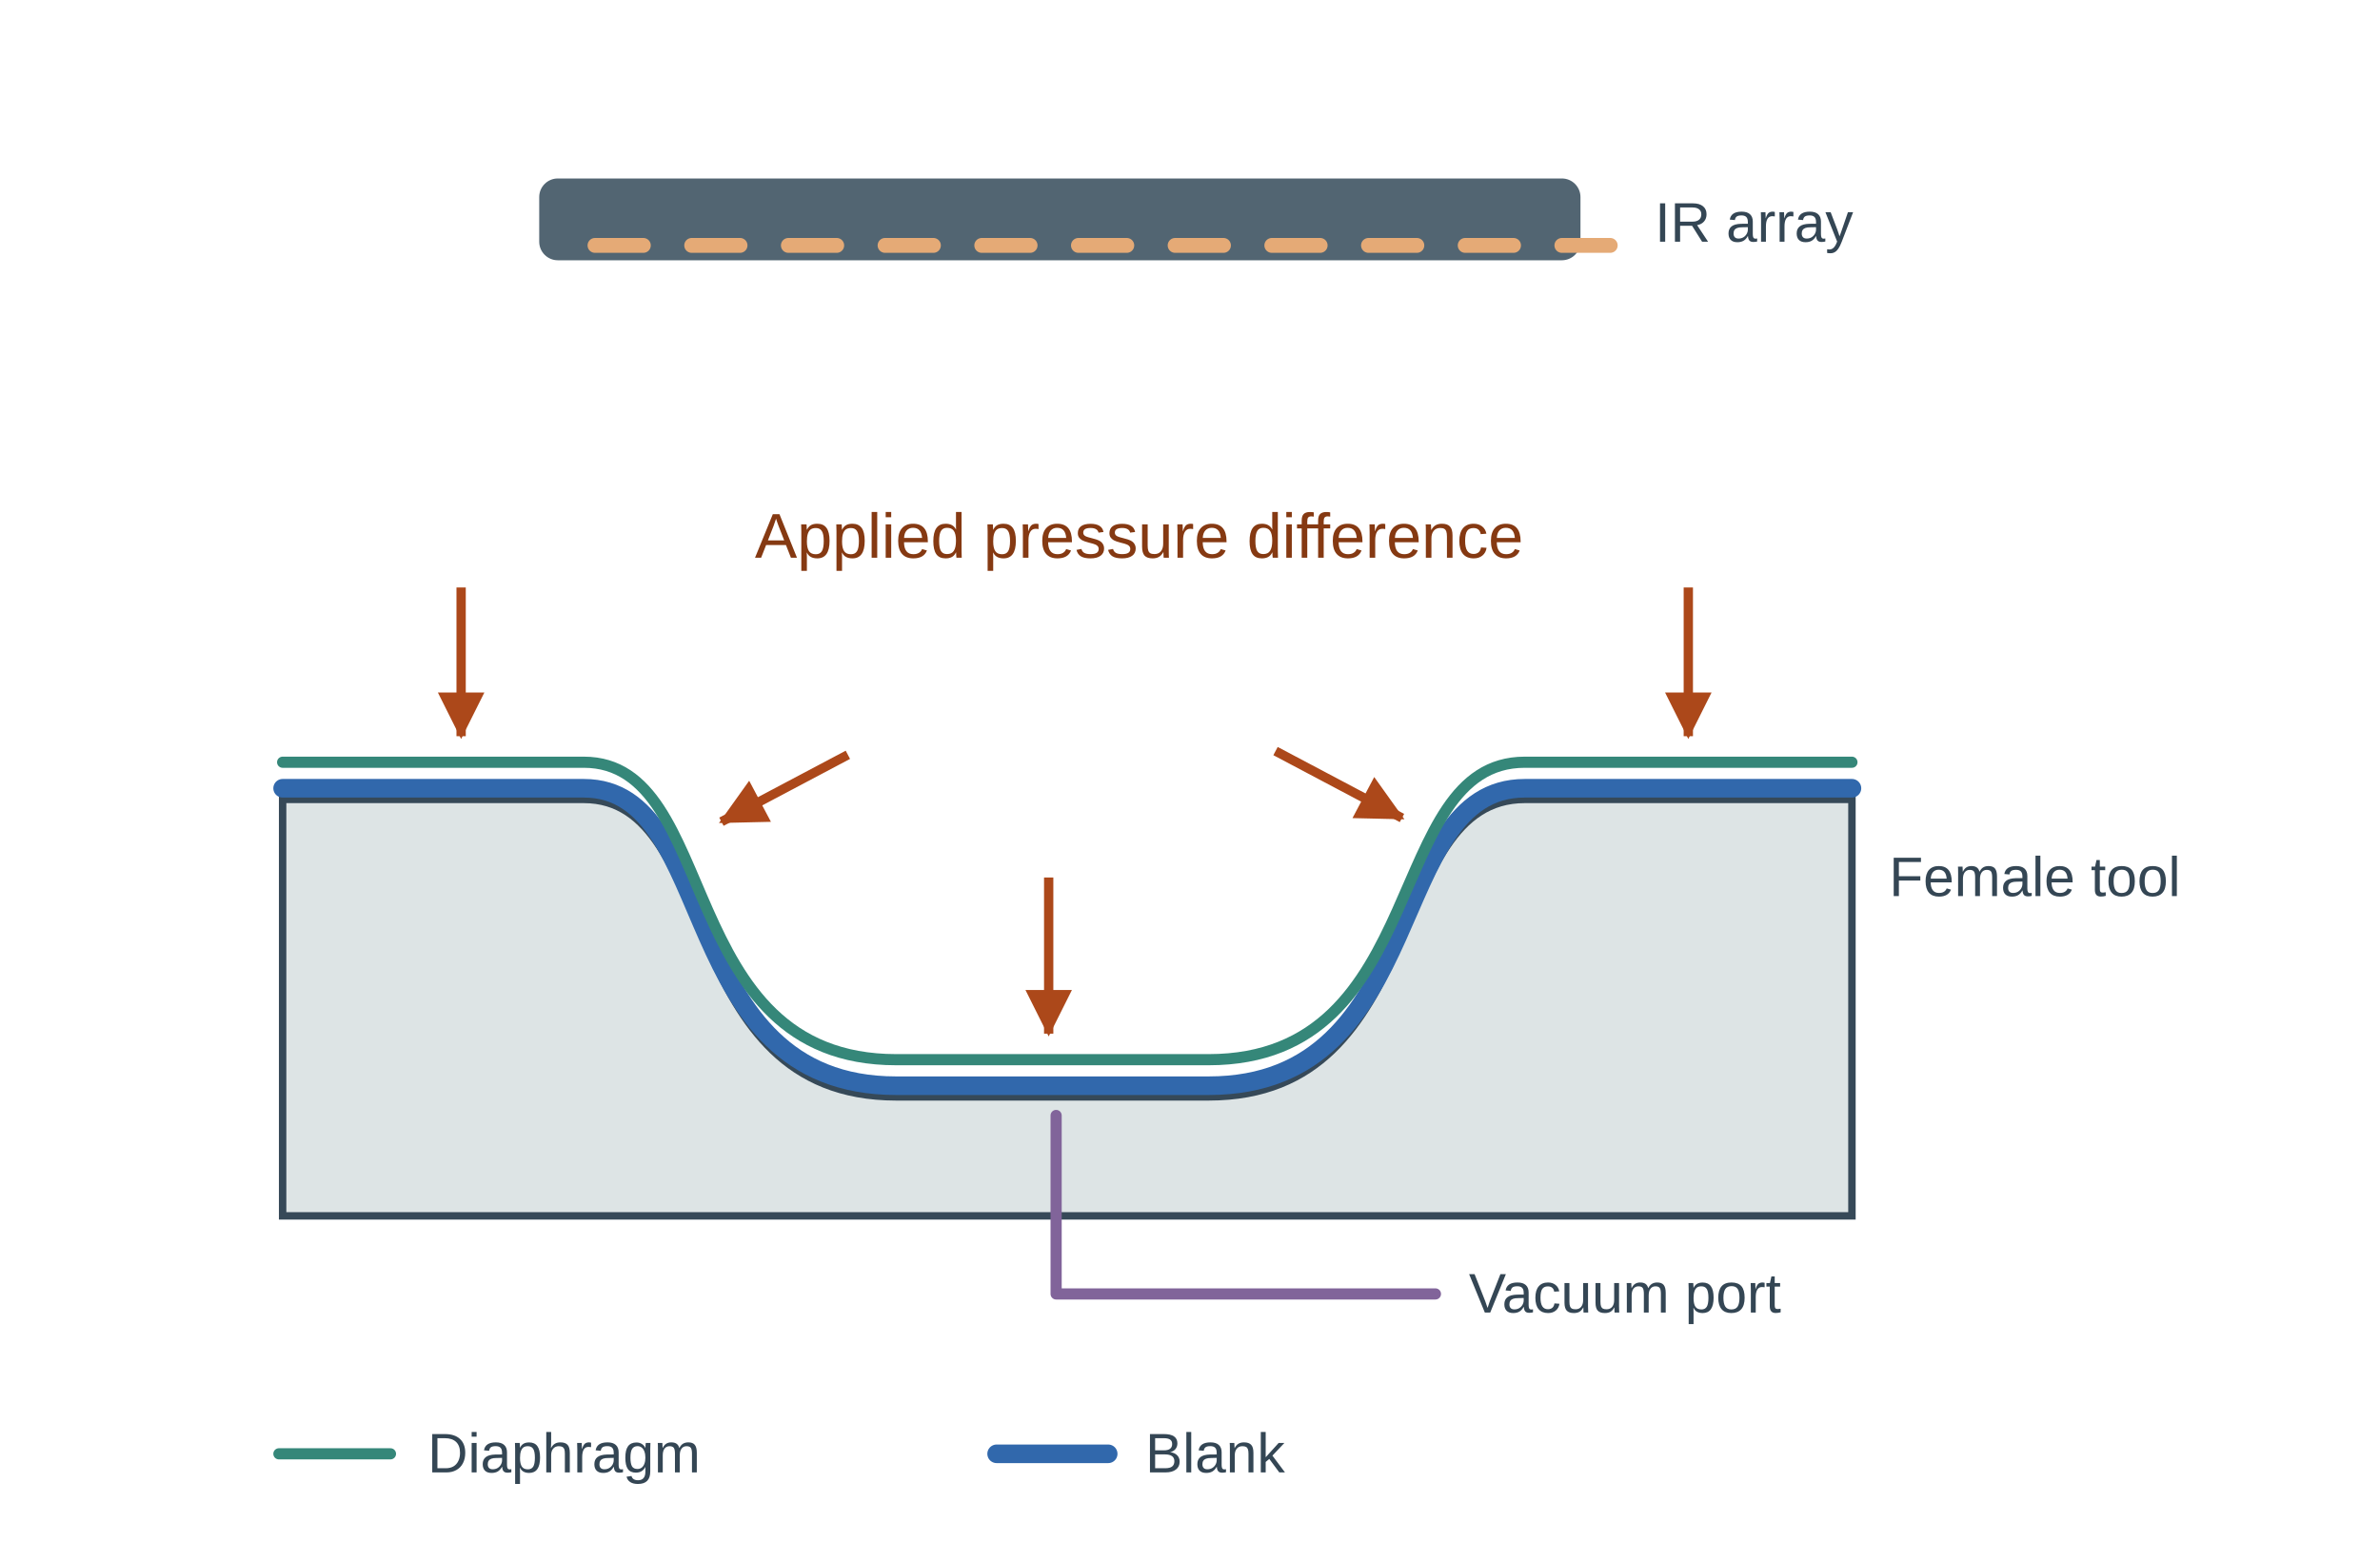
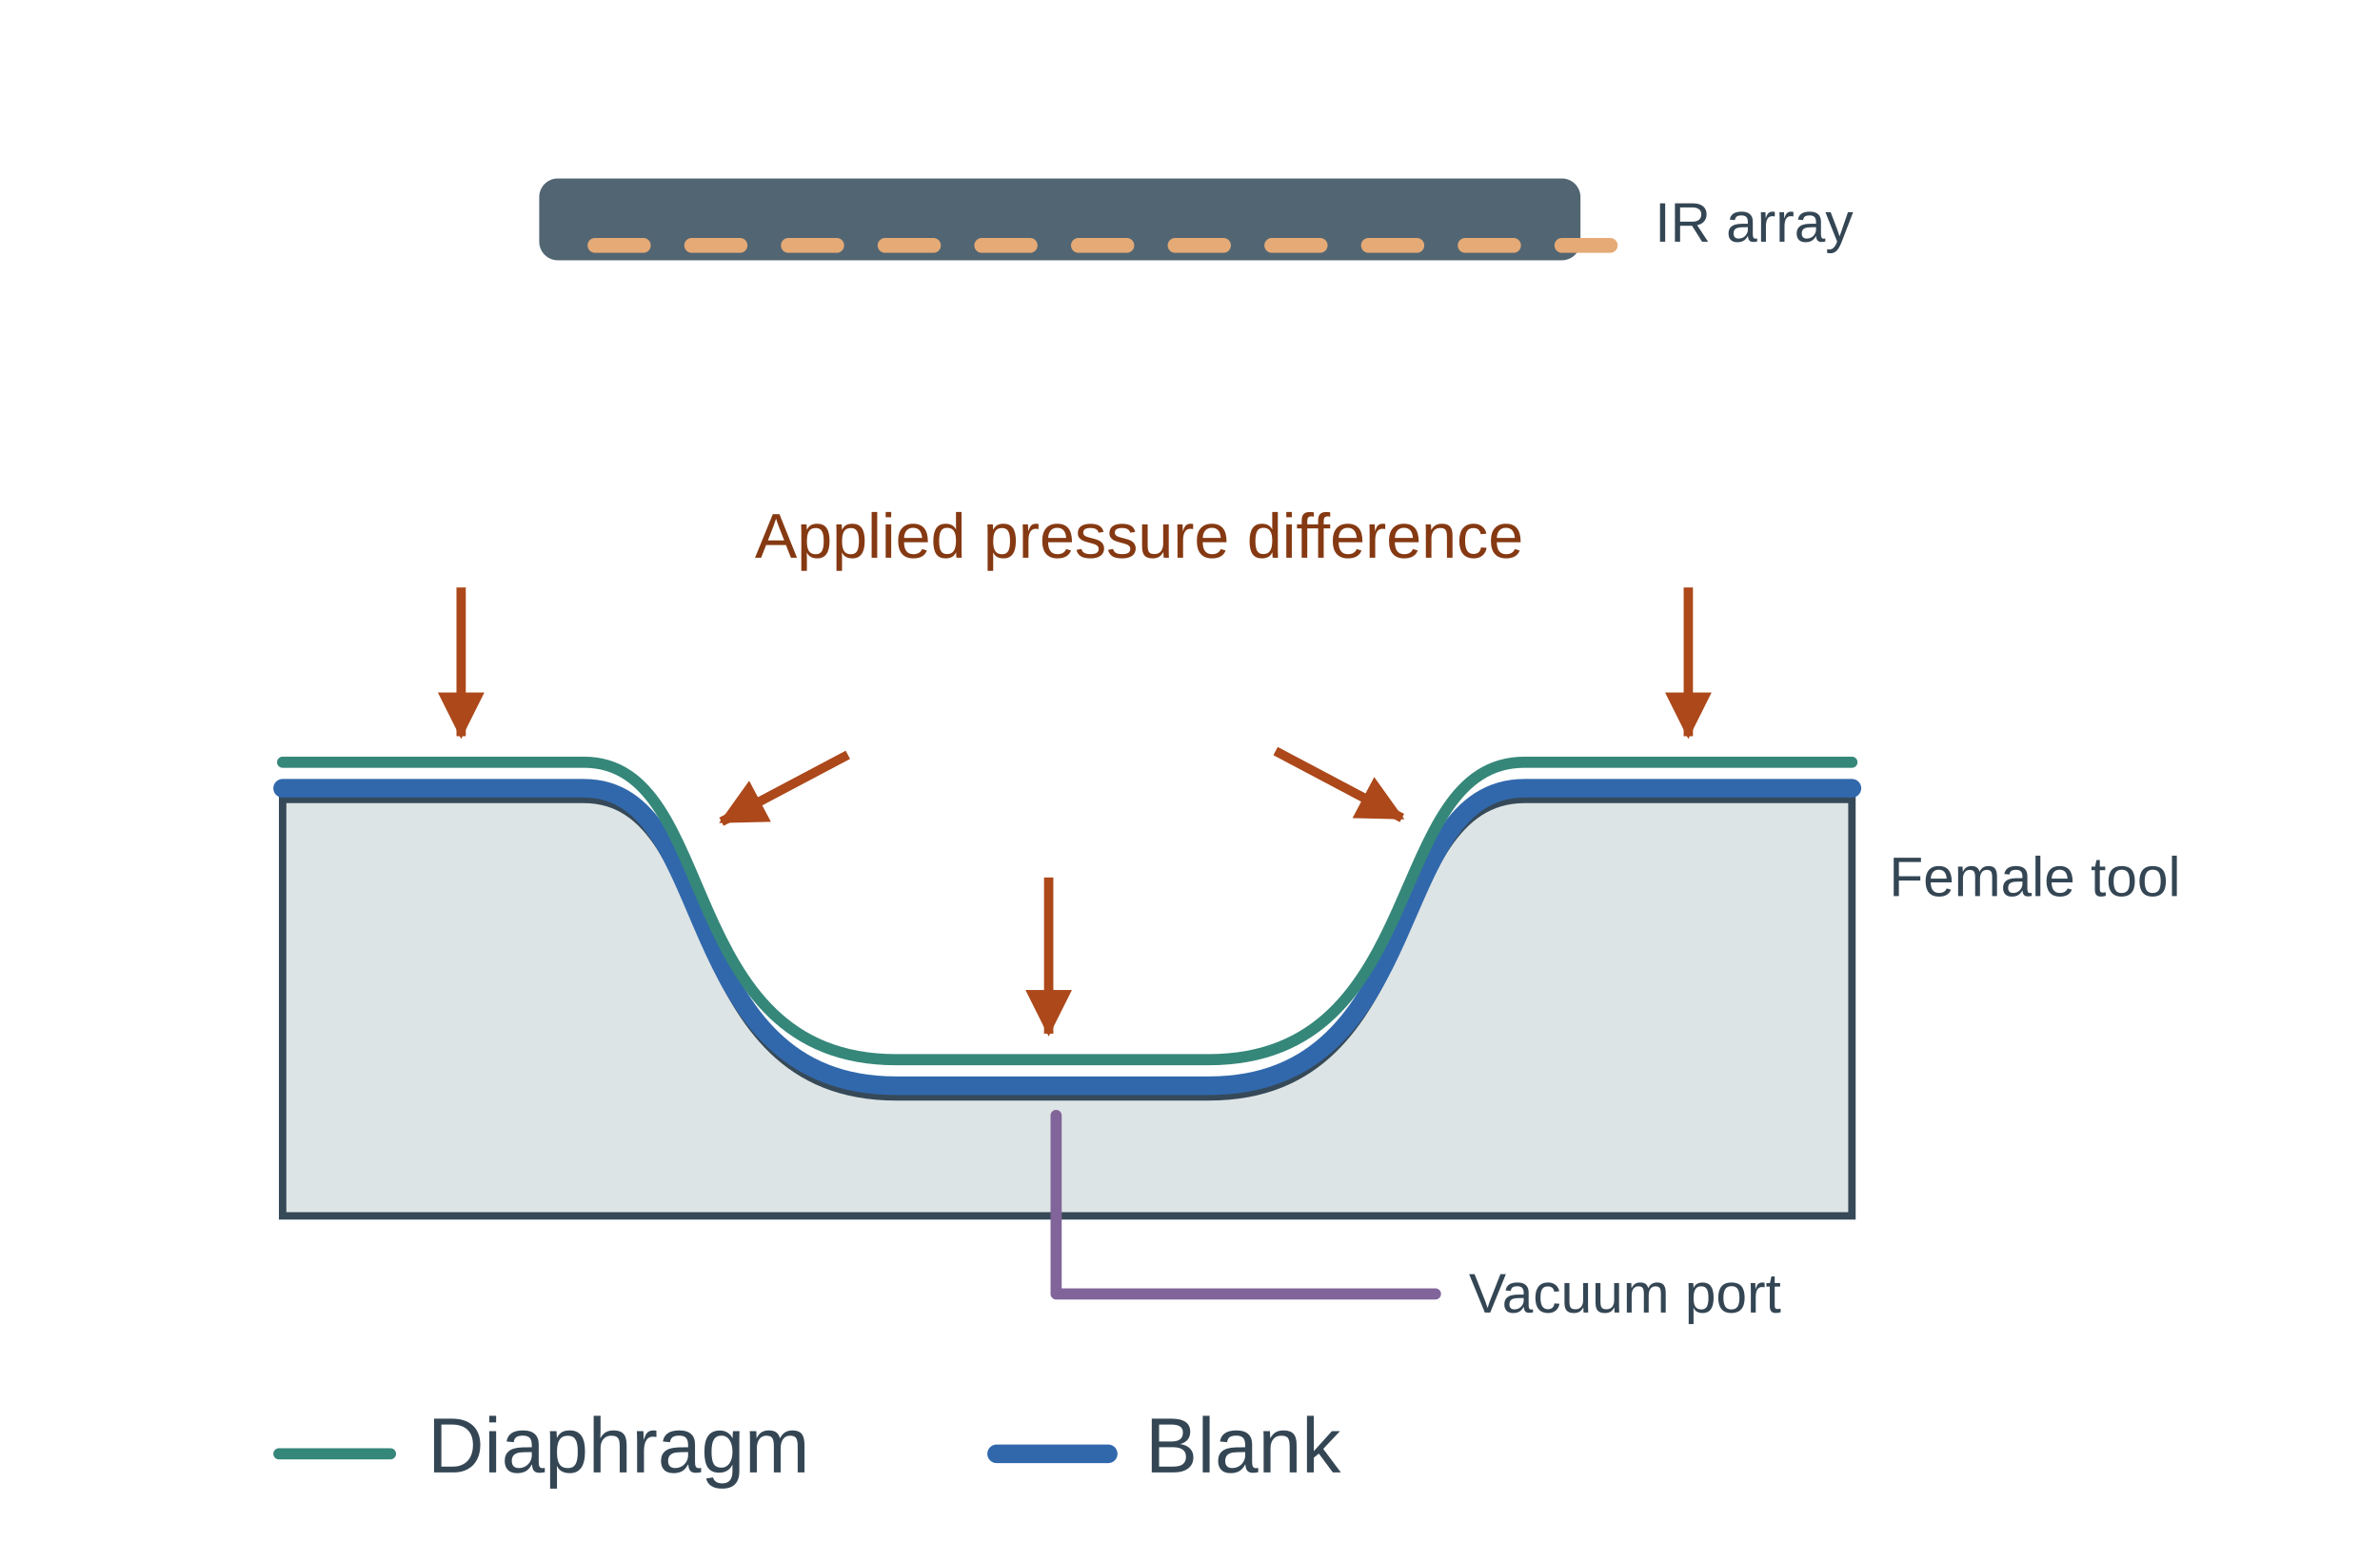
<svg xmlns="http://www.w3.org/2000/svg" viewBox="0 0 640 420">
  <rect x="145" y="48" width="280" height="22" rx="5" fill="#526572" />
  <path d="M160 66h13" fill="none" stroke="#e5aa76" stroke-width="4" stroke-linejoin="round" stroke-linecap="round" />
  <path d="M186 66h13" fill="none" stroke="#e5aa76" stroke-width="4" stroke-linejoin="round" stroke-linecap="round" />
  <path d="M212 66h13" fill="none" stroke="#e5aa76" stroke-width="4" stroke-linejoin="round" stroke-linecap="round" />
  <path d="M238 66h13" fill="none" stroke="#e5aa76" stroke-width="4" stroke-linejoin="round" stroke-linecap="round" />
  <path d="M264 66h13" fill="none" stroke="#e5aa76" stroke-width="4" stroke-linejoin="round" stroke-linecap="round" />
  <path d="M290 66h13" fill="none" stroke="#e5aa76" stroke-width="4" stroke-linejoin="round" stroke-linecap="round" />
  <path d="M316 66h13" fill="none" stroke="#e5aa76" stroke-width="4" stroke-linejoin="round" stroke-linecap="round" />
  <path d="M342 66h13" fill="none" stroke="#e5aa76" stroke-width="4" stroke-linejoin="round" stroke-linecap="round" />
  <path d="M368 66h13" fill="none" stroke="#e5aa76" stroke-width="4" stroke-linejoin="round" stroke-linecap="round" />
  <path d="M394 66h13" fill="none" stroke="#e5aa76" stroke-width="4" stroke-linejoin="round" stroke-linecap="round" />
  <path d="M420 66h13" fill="none" stroke="#e5aa76" stroke-width="4" stroke-linejoin="round" stroke-linecap="round" />
  <text x="445" y="65" font-family="Arial,sans-serif" font-size="15" fill="#344654">IR array</text>
  <path d="M76 215H157C194 215 181 295 241 295H325C385 295 372 215 410 215H498V327H76Z" fill="#dde4e5" stroke="#364958" stroke-width="2" />
  <text x="508" y="241" font-family="Arial,sans-serif" font-size="15" fill="#344654">Female tool</text>
  <g transform="translate(0 -3)">
    <path d="M76 215H157C194 215 181 295 241 295H325C385 295 372 215 410 215H498" fill="none" stroke="#3168ac" stroke-width="5" stroke-linejoin="round" stroke-linecap="round" />
  </g>
  <g transform="translate(0 -10)">
    <path d="M76 215H157C194 215 181 295 241 295H325C385 295 372 215 410 215H498" fill="none" stroke="#358779" stroke-width="3" stroke-linejoin="round" stroke-linecap="round" />
  </g>
  <path d="M284 300v48h102" fill="none" stroke="#81649a" stroke-width="3" stroke-linejoin="round" stroke-linecap="round" />
  <text x="395" y="353" font-family="Arial,sans-serif" font-size="15" fill="#344654">Vacuum port</text>
  <path d="M75 391h30" fill="none" stroke="#358779" stroke-width="3" stroke-linejoin="round" stroke-linecap="round" />
-   <text x="115" y="396" font-family="Arial,sans-serif" font-size="15" fill="#344654">Diaphragm</text>
+   <text x="115" y="396" font-family="Arial,sans-serif" font-size="21" fill="#344654">Diaphragm</text>
  <path d="M268 391h30" fill="none" stroke="#3168ac" stroke-width="5" stroke-linejoin="round" stroke-linecap="round" />
-   <text x="308" y="396" font-family="Arial,sans-serif" font-size="15" fill="#344654">Blank</text>
+   <text x="308" y="396" font-family="Arial,sans-serif" font-size="21" fill="#344654">Blank</text>
  <defs>
    <marker id="pressure-tip" markerWidth="5" markerHeight="5" refX="4.7" refY="2.5" orient="auto">
      <path d="M0 0 5 2.5 0 5Z" fill="#ac481a" />
    </marker>
  </defs>
  <g stroke="#ac481a" stroke-width="2.5" marker-end="url(#pressure-tip)">
    <path d="M124 158v40" />
    <path d="m228 203-34 18" />
    <path d="M282 236v42" />
    <path d="m343 202 34 18" />
    <path d="M454 158v40" />
  </g>
  <text x="203" y="150" font-family="Arial,sans-serif" font-size="17" fill="#853912">Applied pressure difference</text>
</svg>
